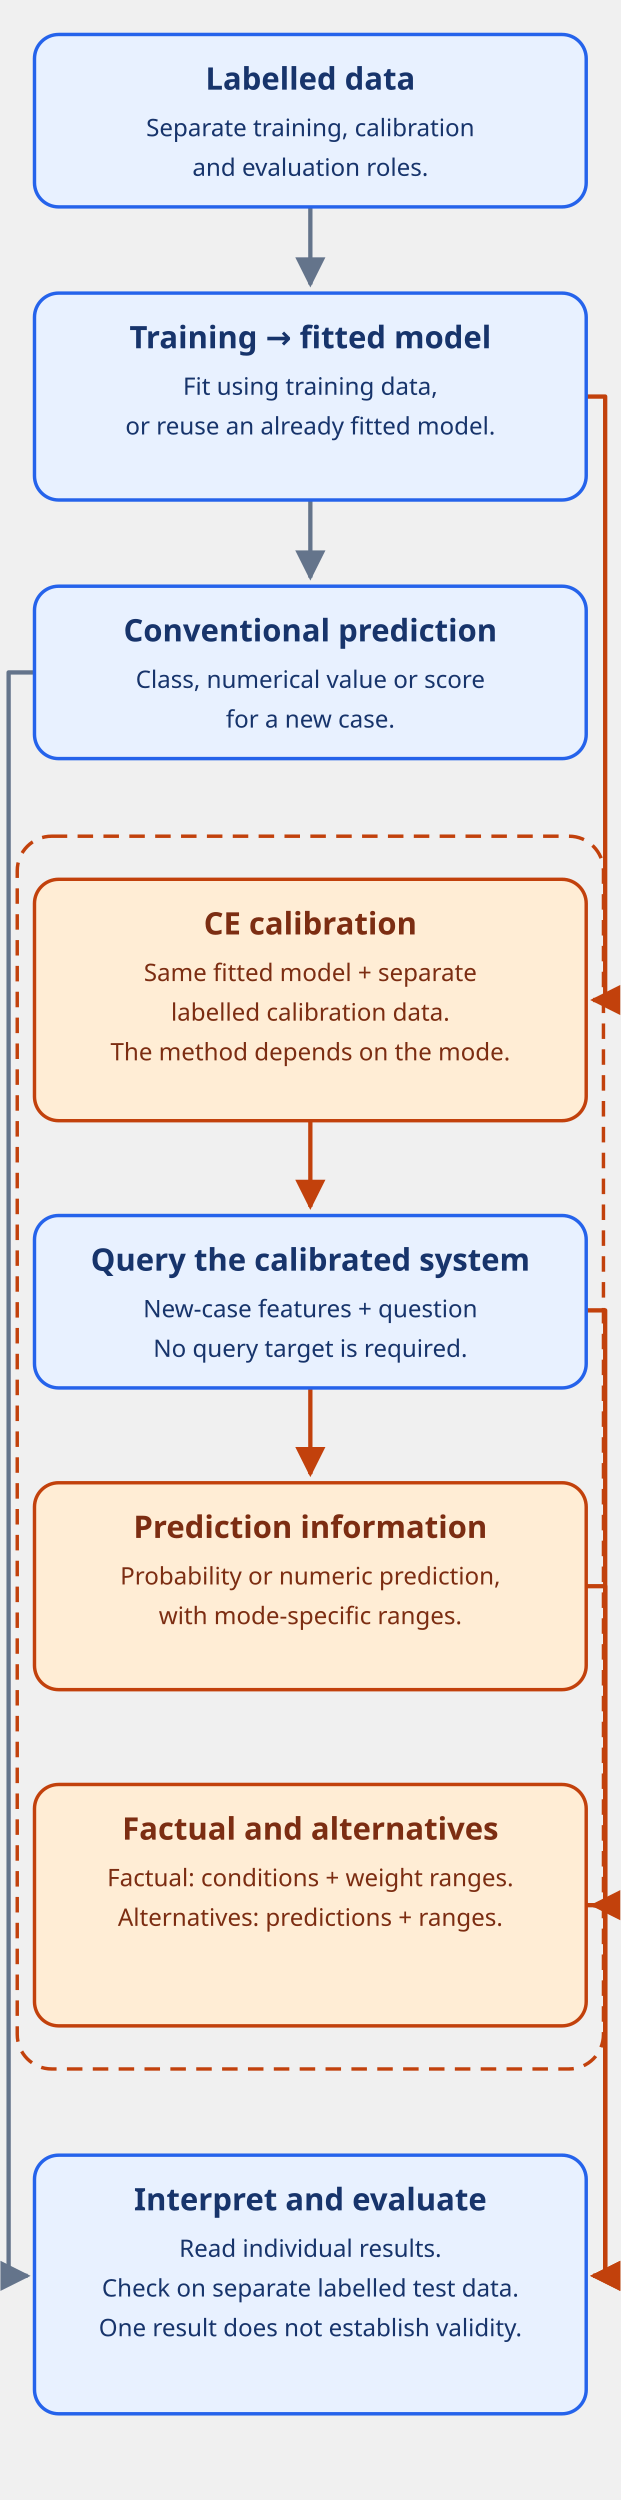
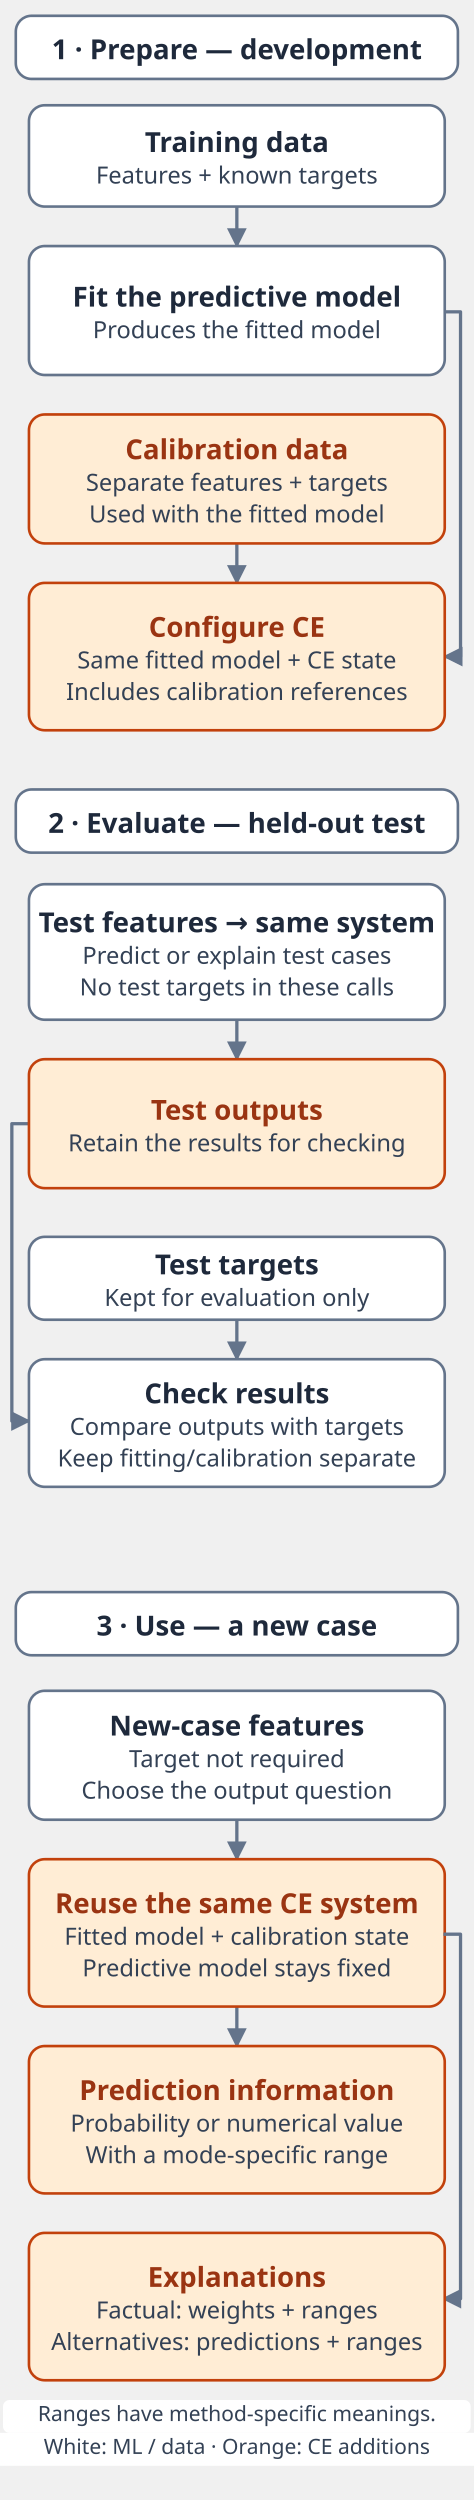
- <svg xmlns="http://www.w3.org/2000/svg" viewBox="0 0 360 1450" role="img" aria-labelledby="title desc">
+ <svg xmlns="http://www.w3.org/2000/svg" viewBox="0 0 360 1900" role="img" aria-labelledby="title desc">
  <defs>
-     <marker id="b" viewBox="0 0 10 10" refX="9" refY="5" markerWidth="7" markerHeight="7" orient="auto">
+     <marker id="arrow" viewBox="0 0 10 10" refX="9" refY="5" markerWidth="6" markerHeight="6" orient="auto">
      <path d="M0 0L10 5L0 10Z" fill="#64748b" />
    </marker>
-     <marker id="o" viewBox="0 0 10 10" refX="9" refY="5" markerWidth="7" markerHeight="7" orient="auto">
-       <path d="M0 0L10 5L0 10Z" fill="#c2410c" />
-     </marker>
  </defs>
-   <rect x="10" y="485" width="340" height="715" rx="20" fill="none" stroke="#c2410c" stroke-width="2" stroke-dasharray="9 6" />
-   <path d="M180 120V165" fill="none" stroke="#64748b" stroke-width="2.5" stroke-linejoin="round" marker-end="url(#b)" />
-   <path d="M180 290V335" fill="none" stroke="#64748b" stroke-width="2.5" stroke-linejoin="round" marker-end="url(#b)" />
-   <path d="M340 230H351V580H344" fill="none" stroke="#c2410c" stroke-width="2.5" stroke-linejoin="round" marker-end="url(#o)" />
-   <path d="M180 650V700" fill="none" stroke="#c2410c" stroke-width="2.5" stroke-linejoin="round" marker-end="url(#o)" />
-   <path d="M180 805V855" fill="none" stroke="#c2410c" stroke-width="2.5" stroke-linejoin="round" marker-end="url(#o)" />
-   <path d="M340 760H351V1105H344" fill="none" stroke="#c2410c" stroke-width="2.5" stroke-linejoin="round" marker-end="url(#o)" />
-   <path d="M20 390H5V1320H16" fill="none" stroke="#64748b" stroke-width="2.5" stroke-linejoin="round" marker-end="url(#b)" />
-   <path d="M340 920H351V1320H344" fill="none" stroke="#c2410c" stroke-width="2.5" stroke-linejoin="round" marker-end="url(#o)" />
-   <path d="M340 1105H351V1320H344" fill="none" stroke="#c2410c" stroke-width="2.5" stroke-linejoin="round" marker-end="url(#o)" />
-   <rect x="20" y="20" width="320" height="100" rx="14" fill="#e8f1ff" stroke="#2563eb" stroke-width="2" />
-   <text x="180.0" y="52" text-anchor="middle" font-family="sans-serif" font-size="18" font-weight="bold" fill="#17346b">Labelled data</text>
-   <text x="180.0" y="79" text-anchor="middle" font-family="sans-serif" font-size="14" font-weight="normal" fill="#17346b">Separate training, calibration</text>
-   <text x="180.0" y="102" text-anchor="middle" font-family="sans-serif" font-size="14" font-weight="normal" fill="#17346b">and evaluation roles.</text>
-   <rect x="20" y="170" width="320" height="120" rx="14" fill="#e8f1ff" stroke="#2563eb" stroke-width="2" />
-   <text x="180.0" y="202" text-anchor="middle" font-family="sans-serif" font-size="18" font-weight="bold" fill="#17346b">Training → fitted model</text>
-   <text x="180.0" y="229" text-anchor="middle" font-family="sans-serif" font-size="14" font-weight="normal" fill="#17346b">Fit using training data,</text>
-   <text x="180.0" y="252" text-anchor="middle" font-family="sans-serif" font-size="14" font-weight="normal" fill="#17346b">or reuse an already fitted model.</text>
-   <rect x="20" y="340" width="320" height="100" rx="14" fill="#e8f1ff" stroke="#2563eb" stroke-width="2" />
-   <text x="180.0" y="372" text-anchor="middle" font-family="sans-serif" font-size="18" font-weight="bold" fill="#17346b">Conventional prediction</text>
-   <text x="180.0" y="399" text-anchor="middle" font-family="sans-serif" font-size="14" font-weight="normal" fill="#17346b">Class, numerical value or score</text>
-   <text x="180.0" y="422" text-anchor="middle" font-family="sans-serif" font-size="14" font-weight="normal" fill="#17346b">for a new case.</text>
-   <rect x="20" y="510" width="320" height="140" rx="14" fill="#ffedd5" stroke="#c2410c" stroke-width="2" />
-   <text x="180.0" y="542" text-anchor="middle" font-family="sans-serif" font-size="18" font-weight="bold" fill="#7c2d12">CE calibration</text>
-   <text x="180.0" y="569" text-anchor="middle" font-family="sans-serif" font-size="14" font-weight="normal" fill="#7c2d12">Same fitted model + separate</text>
-   <text x="180.0" y="592" text-anchor="middle" font-family="sans-serif" font-size="14" font-weight="normal" fill="#7c2d12">labelled calibration data.</text>
-   <text x="180.0" y="615" text-anchor="middle" font-family="sans-serif" font-size="14" font-weight="normal" fill="#7c2d12">The method depends on the mode.</text>
-   <rect x="20" y="705" width="320" height="100" rx="14" fill="#e8f1ff" stroke="#2563eb" stroke-width="2" />
-   <text x="180.0" y="737" text-anchor="middle" font-family="sans-serif" font-size="18" font-weight="bold" fill="#17346b">Query the calibrated system</text>
-   <text x="180.0" y="764" text-anchor="middle" font-family="sans-serif" font-size="14" font-weight="normal" fill="#17346b">New-case features + question</text>
-   <text x="180.0" y="787" text-anchor="middle" font-family="sans-serif" font-size="14" font-weight="normal" fill="#17346b">No query target is required.</text>
-   <rect x="20" y="860" width="320" height="120" rx="14" fill="#ffedd5" stroke="#c2410c" stroke-width="2" />
-   <text x="180.0" y="892" text-anchor="middle" font-family="sans-serif" font-size="18" font-weight="bold" fill="#7c2d12">Prediction information</text>
-   <text x="180.0" y="919" text-anchor="middle" font-family="sans-serif" font-size="14" font-weight="normal" fill="#7c2d12">Probability or numeric prediction,</text>
-   <text x="180.0" y="942" text-anchor="middle" font-family="sans-serif" font-size="14" font-weight="normal" fill="#7c2d12">with mode-specific ranges.</text>
-   <rect x="20" y="1035" width="320" height="140" rx="14" fill="#ffedd5" stroke="#c2410c" stroke-width="2" />
-   <text x="180.0" y="1067" text-anchor="middle" font-family="sans-serif" font-size="18" font-weight="bold" fill="#7c2d12">Factual and alternatives</text>
-   <text x="180.0" y="1094" text-anchor="middle" font-family="sans-serif" font-size="14" font-weight="normal" fill="#7c2d12">Factual: conditions + weight ranges.</text>
-   <text x="180.0" y="1117" text-anchor="middle" font-family="sans-serif" font-size="14" font-weight="normal" fill="#7c2d12">Alternatives: predictions + ranges.</text>
-   <rect x="20" y="1250" width="320" height="150" rx="14" fill="#e8f1ff" stroke="#2563eb" stroke-width="2" />
-   <text x="180.0" y="1282" text-anchor="middle" font-family="sans-serif" font-size="18" font-weight="bold" fill="#17346b">Interpret and evaluate</text>
-   <text x="180.0" y="1309" text-anchor="middle" font-family="sans-serif" font-size="14" font-weight="normal" fill="#17346b">Read individual results.</text>
-   <text x="180.0" y="1332" text-anchor="middle" font-family="sans-serif" font-size="14" font-weight="normal" fill="#17346b">Check on separate labelled test data.</text>
-   <text x="180.0" y="1355" text-anchor="middle" font-family="sans-serif" font-size="14" font-weight="normal" fill="#17346b">One result does not establish validity.</text>
+   <g class="node">
+     <rect x="12" y="12" width="336" height="48" rx="12" fill="#ffffff" stroke="#64748b" stroke-width="2" />
+     <text x="180.0" y="45.0" text-anchor="middle" font-family="sans-serif" font-size="21" font-weight="700" fill="#1e293b">1 · Prepare — development</text>
+   </g>
+   <path d="M180 157V187" fill="none" stroke="#64748b" stroke-width="2.5" stroke-linejoin="round" marker-end="url(#arrow)" />
+   <path d="M180 413V443" fill="none" stroke="#64748b" stroke-width="2.5" stroke-linejoin="round" marker-end="url(#arrow)" />
+   <path d="M180 775V805" fill="none" stroke="#64748b" stroke-width="2.5" stroke-linejoin="round" marker-end="url(#arrow)" />
+   <path d="M180 1383V1413" fill="none" stroke="#64748b" stroke-width="2.5" stroke-linejoin="round" marker-end="url(#arrow)" />
+   <path d="M180 1525V1555" fill="none" stroke="#64748b" stroke-width="2.5" stroke-linejoin="round" marker-end="url(#arrow)" />
+   <path d="M338 237H350V499H338" fill="none" stroke="#64748b" stroke-width="2.5" stroke-linejoin="round" marker-end="url(#arrow)" />
+   <path d="M22 854H9V1080H22" fill="none" stroke="#64748b" stroke-width="2.5" stroke-linejoin="round" marker-end="url(#arrow)" />
+   <g class="node">
+     <rect x="22" y="80" width="316" height="77" rx="12" fill="#ffffff" stroke="#64748b" stroke-width="2" />
+     <text x="180.0" y="115.5" text-anchor="middle" font-family="sans-serif" font-size="21" font-weight="700" fill="#1e293b">Training data</text>
+     <text x="180.0" y="139.5" text-anchor="middle" font-family="sans-serif" font-size="18" font-weight="400" fill="#334155">Features + known targets</text>
+   </g>
+   <g class="node">
+     <rect x="22" y="187" width="316" height="98" rx="12" fill="#ffffff" stroke="#64748b" stroke-width="2" />
+     <text x="180.0" y="233.0" text-anchor="middle" font-family="sans-serif" font-size="21" font-weight="700" fill="#1e293b">Fit the predictive model</text>
+     <text x="180.0" y="257.0" text-anchor="middle" font-family="sans-serif" font-size="18" font-weight="400" fill="#334155">Produces the fitted model</text>
+   </g>
+   <g class="node">
+     <rect x="22" y="315" width="316" height="98" rx="12" fill="#ffedd5" stroke="#c2410c" stroke-width="2" />
+     <text x="180.0" y="349.0" text-anchor="middle" font-family="sans-serif" font-size="21" font-weight="700" fill="#9a3412">Calibration data</text>
+     <text x="180.0" y="373.0" text-anchor="middle" font-family="sans-serif" font-size="18" font-weight="400" fill="#334155">Separate features + targets</text>
+     <text x="180.0" y="397.0" text-anchor="middle" font-family="sans-serif" font-size="18" font-weight="400" fill="#334155">Used with the fitted model</text>
+   </g>
+   <g class="node">
+     <rect x="22" y="443" width="316" height="112" rx="12" fill="#ffedd5" stroke="#c2410c" stroke-width="2" />
+     <text x="180.0" y="484.0" text-anchor="middle" font-family="sans-serif" font-size="21" font-weight="700" fill="#9a3412">Configure CE</text>
+     <text x="180.0" y="508.0" text-anchor="middle" font-family="sans-serif" font-size="18" font-weight="400" fill="#334155">Same fitted model + CE state</text>
+     <text x="180.0" y="532.0" text-anchor="middle" font-family="sans-serif" font-size="18" font-weight="400" fill="#334155">Includes calibration references</text>
+   </g>
+   <g class="node">
+     <rect x="12" y="600" width="336" height="48" rx="12" fill="#ffffff" stroke="#64748b" stroke-width="2" />
+     <text x="180.0" y="633.0" text-anchor="middle" font-family="sans-serif" font-size="21" font-weight="700" fill="#1e293b">2 · Evaluate — held-out test</text>
+   </g>
+   <g class="node">
+     <rect x="22" y="672" width="316" height="103" rx="12" fill="#ffffff" stroke="#64748b" stroke-width="2" />
+     <text x="180.0" y="708.5" text-anchor="middle" font-family="sans-serif" font-size="21" font-weight="700" fill="#1e293b">Test features → same system</text>
+     <text x="180.0" y="732.5" text-anchor="middle" font-family="sans-serif" font-size="18" font-weight="400" fill="#334155">Predict or explain test cases</text>
+     <text x="180.0" y="756.5" text-anchor="middle" font-family="sans-serif" font-size="18" font-weight="400" fill="#334155">No test targets in these calls</text>
+   </g>
+   <g class="node">
+     <rect x="22" y="805" width="316" height="98" rx="12" fill="#ffedd5" stroke="#c2410c" stroke-width="2" />
+     <text x="180.0" y="851.0" text-anchor="middle" font-family="sans-serif" font-size="21" font-weight="700" fill="#9a3412">Test outputs</text>
+     <text x="180.0" y="875.0" text-anchor="middle" font-family="sans-serif" font-size="18" font-weight="400" fill="#334155">Retain the results for checking</text>
+   </g>
+   <g class="node">
+     <rect x="22" y="940" width="316" height="63" rx="12" fill="#ffffff" stroke="#64748b" stroke-width="2" />
+     <text x="180.0" y="968.5" text-anchor="middle" font-family="sans-serif" font-size="21" font-weight="700" fill="#1e293b">Test targets</text>
+     <text x="180.0" y="992.5" text-anchor="middle" font-family="sans-serif" font-size="18" font-weight="400" fill="#334155">Kept for evaluation only</text>
+   </g>
+   <path d="M180 1003V1033" fill="none" stroke="#64748b" stroke-width="2.5" stroke-linejoin="round" marker-end="url(#arrow)" />
+   <g class="node">
+     <rect x="22" y="1033" width="316" height="97" rx="12" fill="#ffffff" stroke="#64748b" stroke-width="2" />
+     <text x="180.0" y="1066.5" text-anchor="middle" font-family="sans-serif" font-size="21" font-weight="700" fill="#1e293b">Check results</text>
+     <text x="180.0" y="1090.5" text-anchor="middle" font-family="sans-serif" font-size="18" font-weight="400" fill="#334155">Compare outputs with targets</text>
+     <text x="180.0" y="1114.5" text-anchor="middle" font-family="sans-serif" font-size="18" font-weight="400" fill="#334155">Keep fitting/calibration separate</text>
+   </g>
+   <g class="node">
+     <rect x="12" y="1210" width="336" height="48" rx="12" fill="#ffffff" stroke="#64748b" stroke-width="2" />
+     <text x="180.0" y="1243.0" text-anchor="middle" font-family="sans-serif" font-size="21" font-weight="700" fill="#1e293b">3 · Use — a new case</text>
+   </g>
+   <g class="node">
+     <rect x="22" y="1285" width="316" height="98" rx="12" fill="#ffffff" stroke="#64748b" stroke-width="2" />
+     <text x="180.0" y="1319.0" text-anchor="middle" font-family="sans-serif" font-size="21" font-weight="700" fill="#1e293b">New-case features</text>
+     <text x="180.0" y="1343.0" text-anchor="middle" font-family="sans-serif" font-size="18" font-weight="400" fill="#334155">Target not required</text>
+     <text x="180.0" y="1367.0" text-anchor="middle" font-family="sans-serif" font-size="18" font-weight="400" fill="#334155">Choose the output question</text>
+   </g>
+   <g class="node">
+     <rect x="22" y="1413" width="316" height="112" rx="12" fill="#ffedd5" stroke="#c2410c" stroke-width="2" />
+     <text x="180.0" y="1454.0" text-anchor="middle" font-family="sans-serif" font-size="21" font-weight="700" fill="#9a3412">Reuse the same CE system</text>
+     <text x="180.0" y="1478.0" text-anchor="middle" font-family="sans-serif" font-size="18" font-weight="400" fill="#334155">Fitted model + calibration state</text>
+     <text x="180.0" y="1502.0" text-anchor="middle" font-family="sans-serif" font-size="18" font-weight="400" fill="#334155">Predictive model stays fixed</text>
+   </g>
+   <g class="node">
+     <rect x="22" y="1555" width="316" height="112" rx="12" fill="#ffedd5" stroke="#c2410c" stroke-width="2" />
+     <text x="180.0" y="1596.0" text-anchor="middle" font-family="sans-serif" font-size="21" font-weight="700" fill="#9a3412">Prediction information</text>
+     <text x="180.0" y="1620.0" text-anchor="middle" font-family="sans-serif" font-size="18" font-weight="400" fill="#334155">Probability or numerical value</text>
+     <text x="180.0" y="1644.0" text-anchor="middle" font-family="sans-serif" font-size="18" font-weight="400" fill="#334155">With a mode-specific range</text>
+   </g>
+   <path d="M337 1470H350V1747H337" fill="none" stroke="#64748b" stroke-width="2.5" stroke-linejoin="round" marker-end="url(#arrow)" />
+   <g class="node">
+     <rect x="22" y="1697" width="316" height="112" rx="12" fill="#ffedd5" stroke="#c2410c" stroke-width="2" />
+     <text x="180.0" y="1738.0" text-anchor="middle" font-family="sans-serif" font-size="21" font-weight="700" fill="#9a3412">Explanations</text>
+     <text x="180.0" y="1762.0" text-anchor="middle" font-family="sans-serif" font-size="18" font-weight="400" fill="#334155">Factual: weights + ranges</text>
+     <text x="180.0" y="1786.0" text-anchor="middle" font-family="sans-serif" font-size="18" font-weight="400" fill="#334155">Alternatives: predictions + ranges</text>
+   </g>
+   <rect x="2.28" y="1824" width="355.44" height="25" rx="5" fill="#ffffff" />
+   <text x="180" y="1840" text-anchor="middle" font-family="sans-serif" font-size="16" font-weight="400" fill="#334155">Ranges have method-specific meanings.</text>
+   <rect x="-6.84" y="1849" width="373.68" height="25" rx="5" fill="#ffffff" />
+   <text x="180" y="1865" text-anchor="middle" font-family="sans-serif" font-size="16" font-weight="400" fill="#334155">White: ML / data · Orange: CE additions</text>
</svg>
